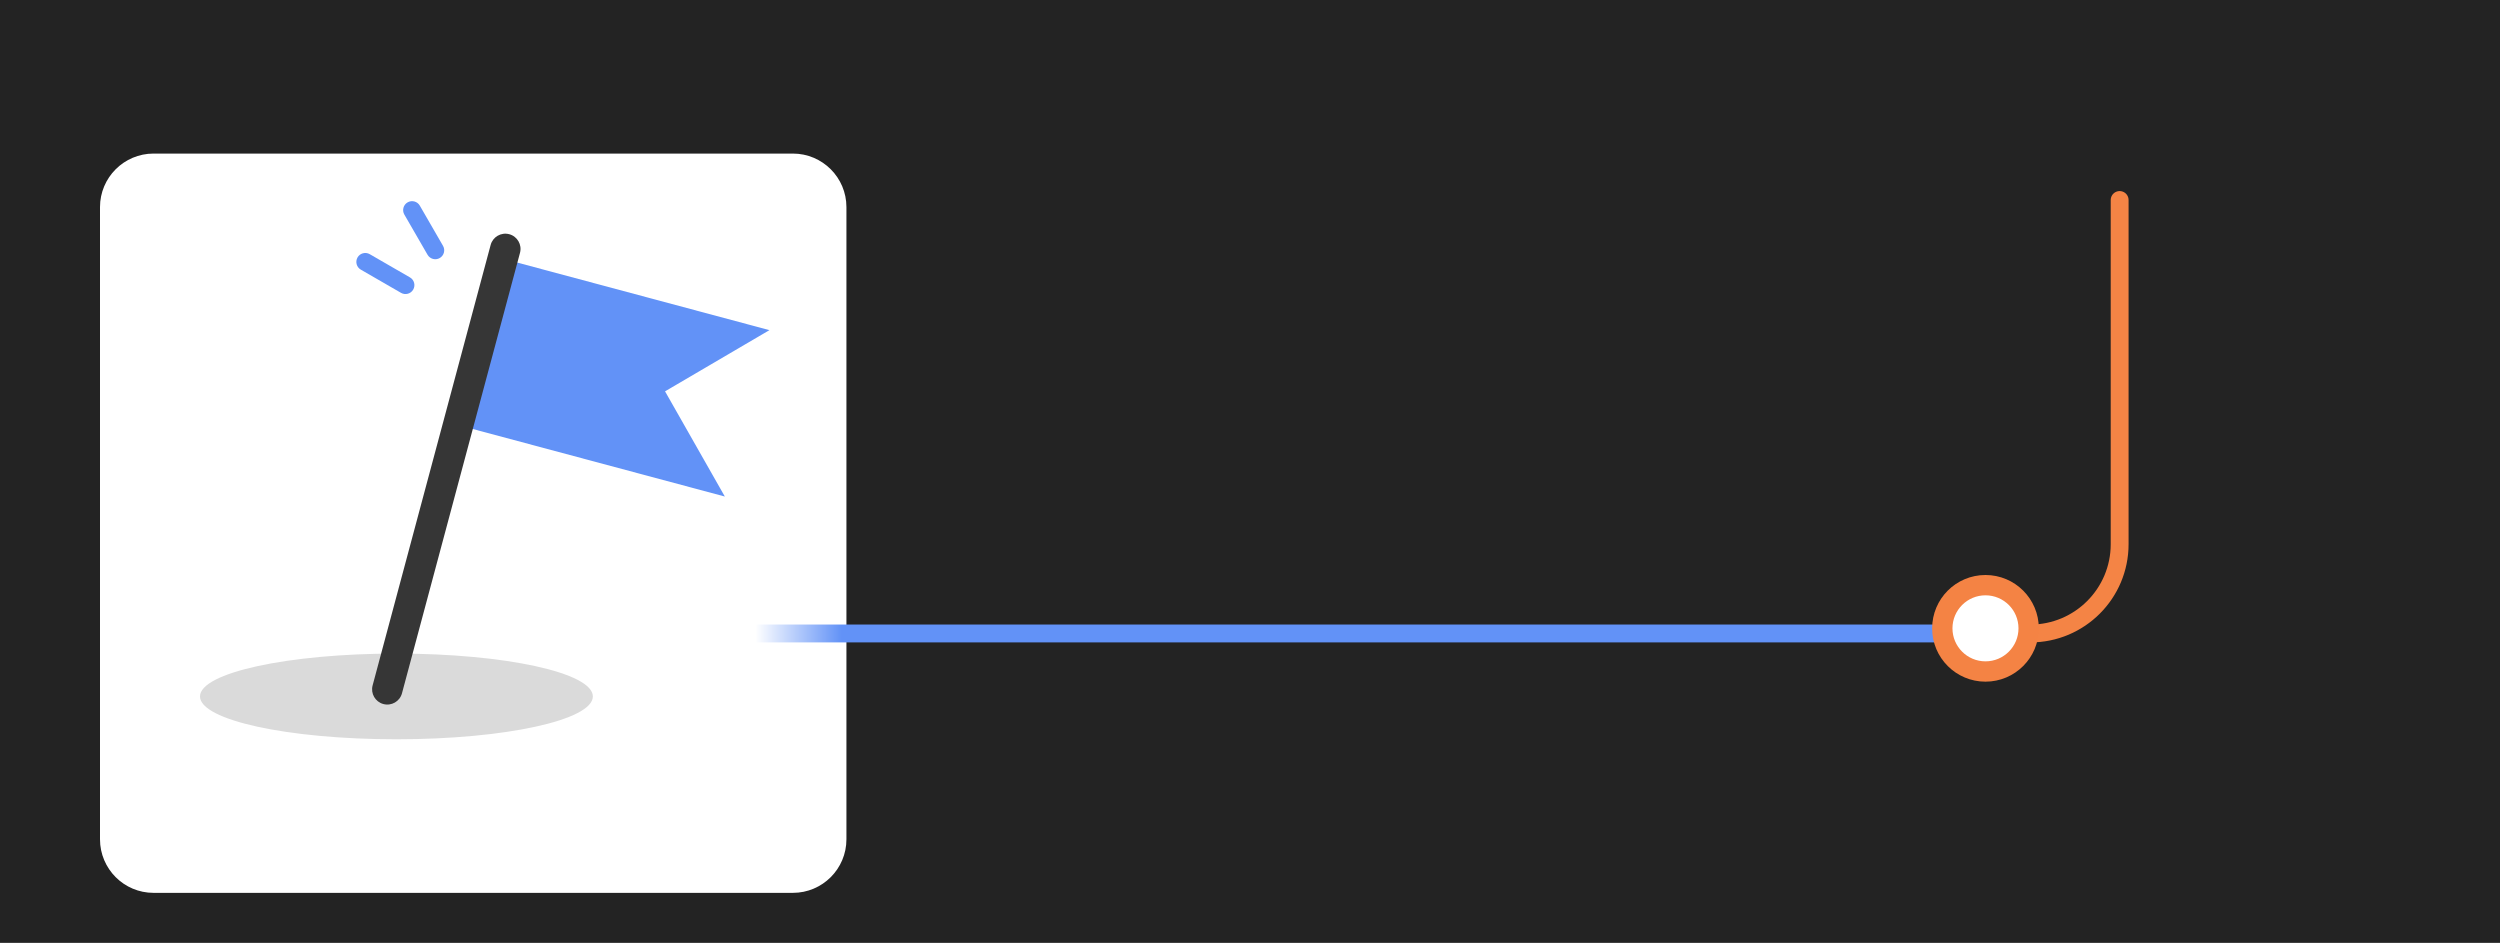
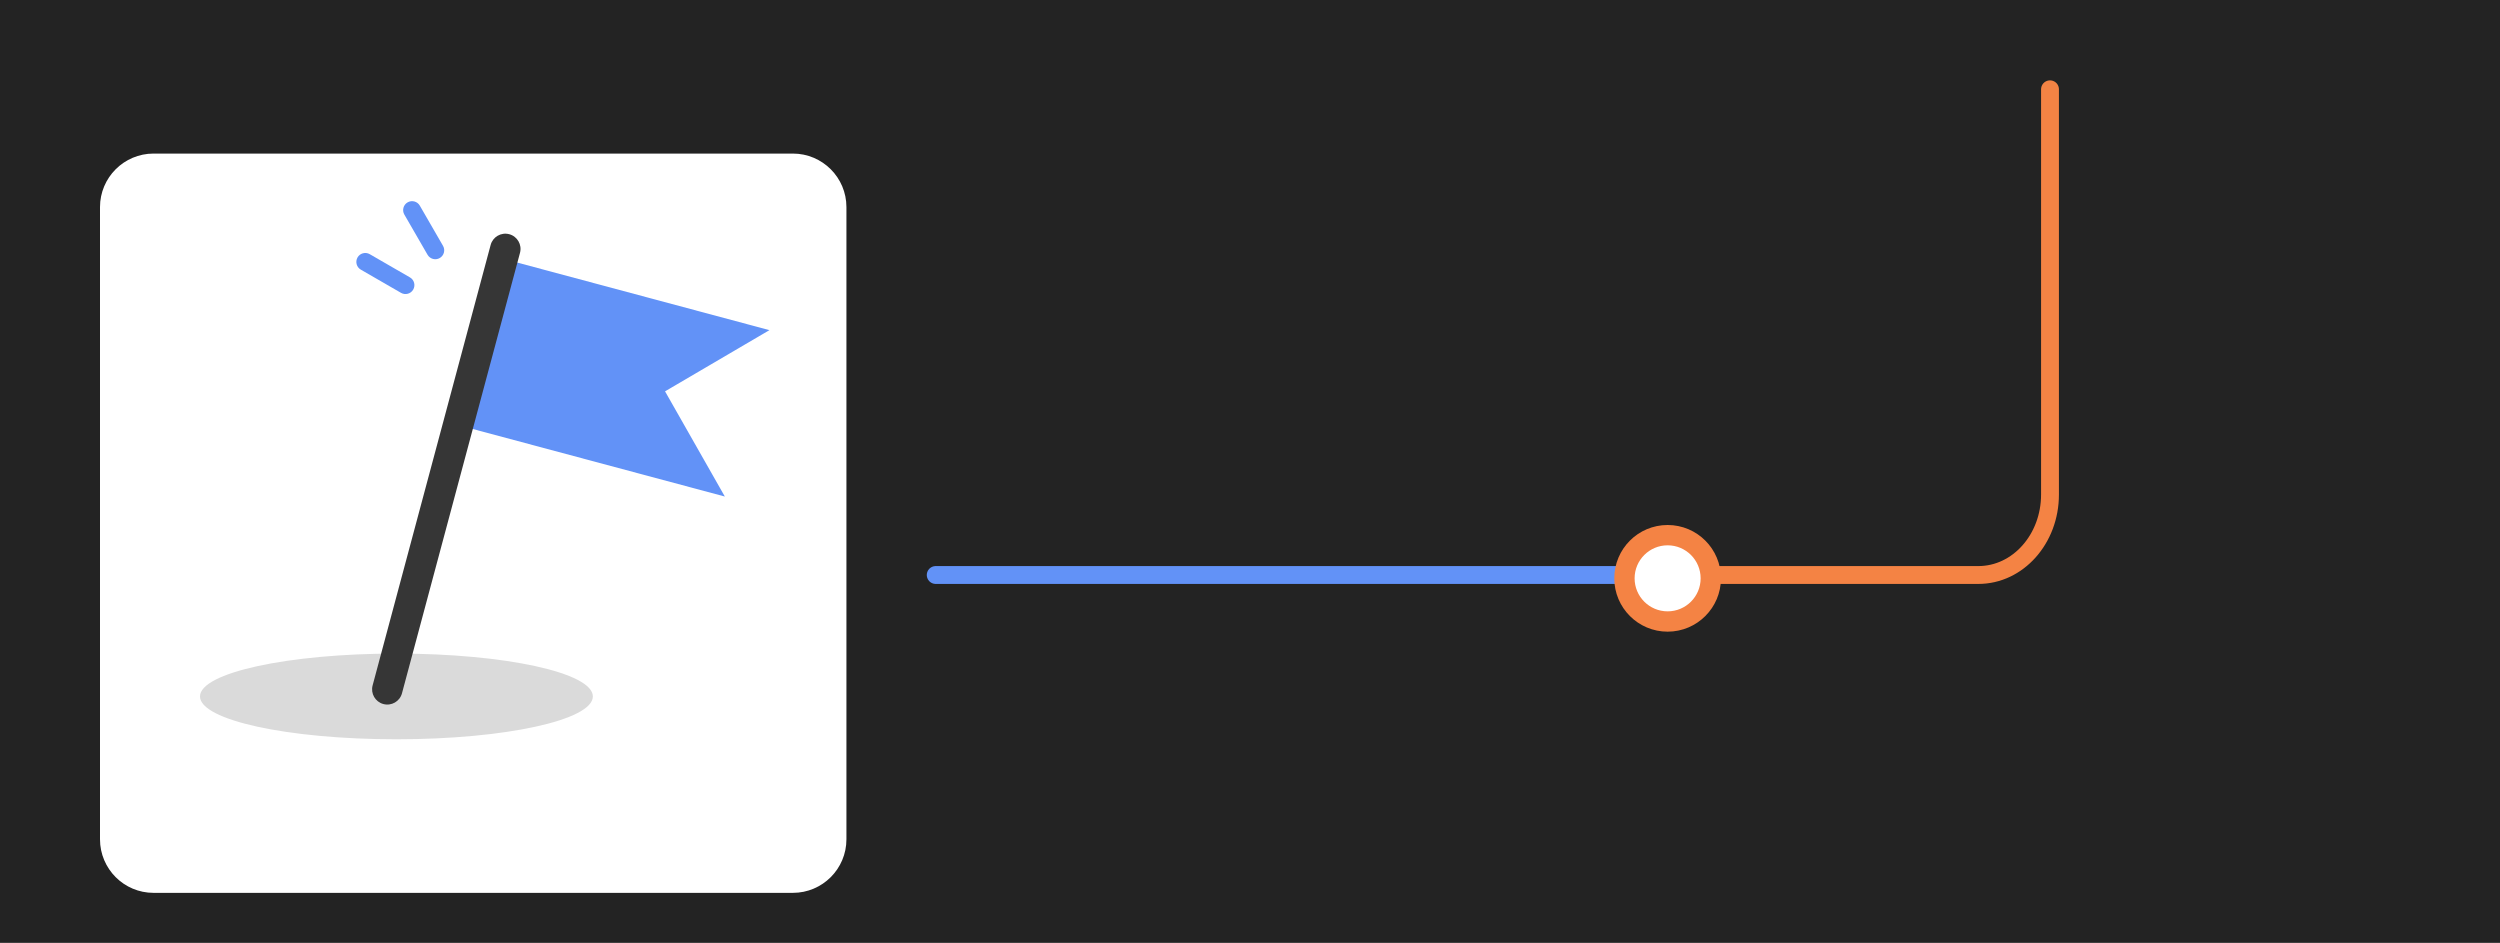
<svg xmlns="http://www.w3.org/2000/svg" width="700" height="264" viewBox="0 0 700 264" fill="none">
  <rect width="700" height="264" fill="#232323" />
  <rect x="28" y="43" width="209" height="207" rx="15" fill="white" />
  <ellipse cx="111" cy="195" rx="55" ry="12" fill="#DADADA" />
  <path d="M144.182 73.346L215.44 92.44L186.212 109.576L202.956 139.031L131.698 119.938L144.182 73.346Z" fill="#6292F7" />
  <rect x="138.481" y="64.475" width="8.512" height="136.194" rx="4.256" transform="rotate(15 138.481 64.4749)" fill="#363636" />
  <rect x="111.964" y="57.911" width="5" height="18" rx="2.5" transform="rotate(-30 111.964 57.9106)" fill="#6292F7" />
  <rect x="98.862" y="74.249" width="5" height="18" rx="2.5" transform="rotate(-60 98.8616 74.249)" fill="#6292F7" />
-   <path d="M593.5 56L593.5 152.378C593.5 166.185 582.307 177.378 568.5 177.378L204.6 177.378" stroke="url(#paint0_linear_1732_51)" stroke-width="5" stroke-linecap="round" />
-   <circle cx="14.933" cy="14.933" r="14.933" transform="matrix(-1 0 0 1 570.866 161)" fill="#F48344" />
-   <circle cx="9.244" cy="9.244" r="9.244" transform="matrix(-1 0 0 1 565.178 166.689)" fill="white" />
+   <path d="M574 25V138.479C574 150.917 565.02 161 553.943 161L262 161" stroke="url(#paint0_linear_1732_51)" stroke-width="5" stroke-linecap="round" />
+   <circle cx="14.933" cy="14.933" r="14.933" transform="matrix(-1 0 0 1 481.867 147)" fill="#F48344" />
+   <circle cx="9.244" cy="9.244" r="9.244" transform="matrix(-1 0 0 1 476.178 152.689)" fill="white" />
  <defs>
-     <linearGradient id="paint0_linear_1732_51" x1="557.5" y1="177.5" x2="211.5" y2="177.5" gradientUnits="userSpaceOnUse">
-       <stop stop-color="#F48445" />
-       <stop stop-color="#6292F7" />
-       <stop offset="0.93" stop-color="#6292F7" />
-       <stop offset="1" stop-color="white" />
+     <linearGradient id="paint0_linear_1732_51" x1="475.5" y1="161.11" x2="462" y2="161.124" gradientUnits="userSpaceOnUse">
+       <stop offset="0.07" stop-color="#F48344" />
+       <stop offset="1" stop-color="#6292F7" />
    </linearGradient>
  </defs>
</svg>
